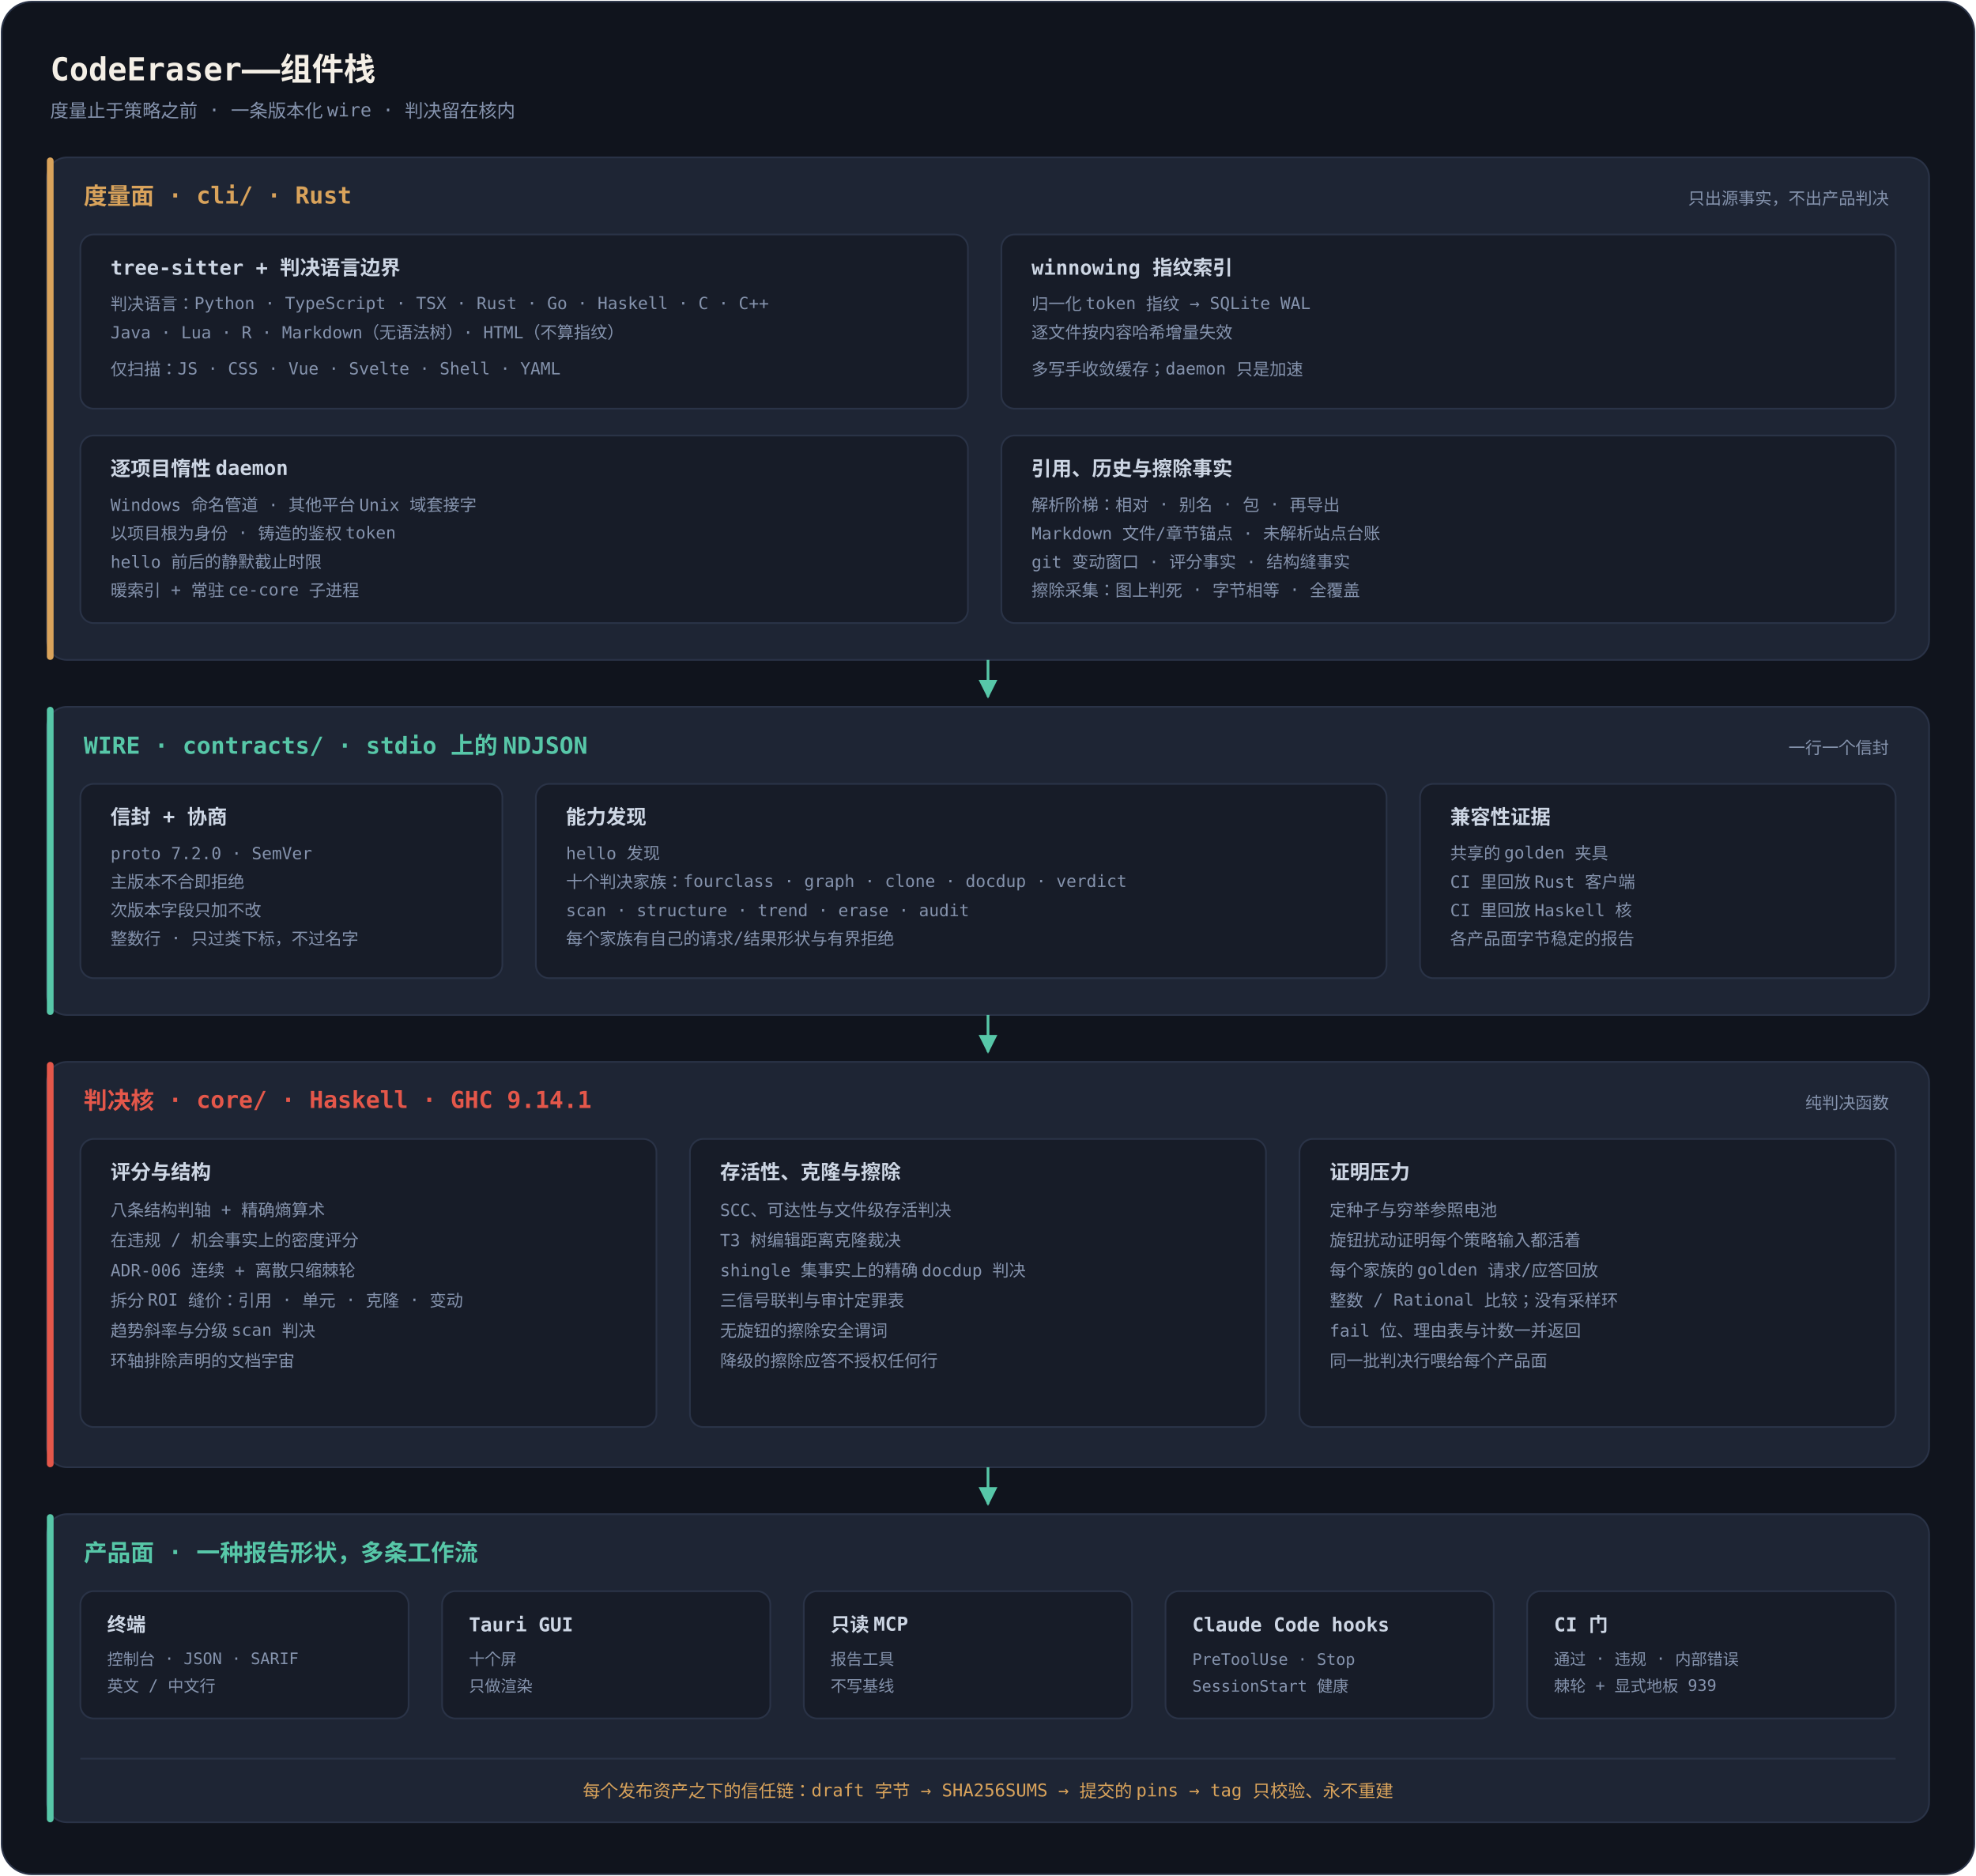
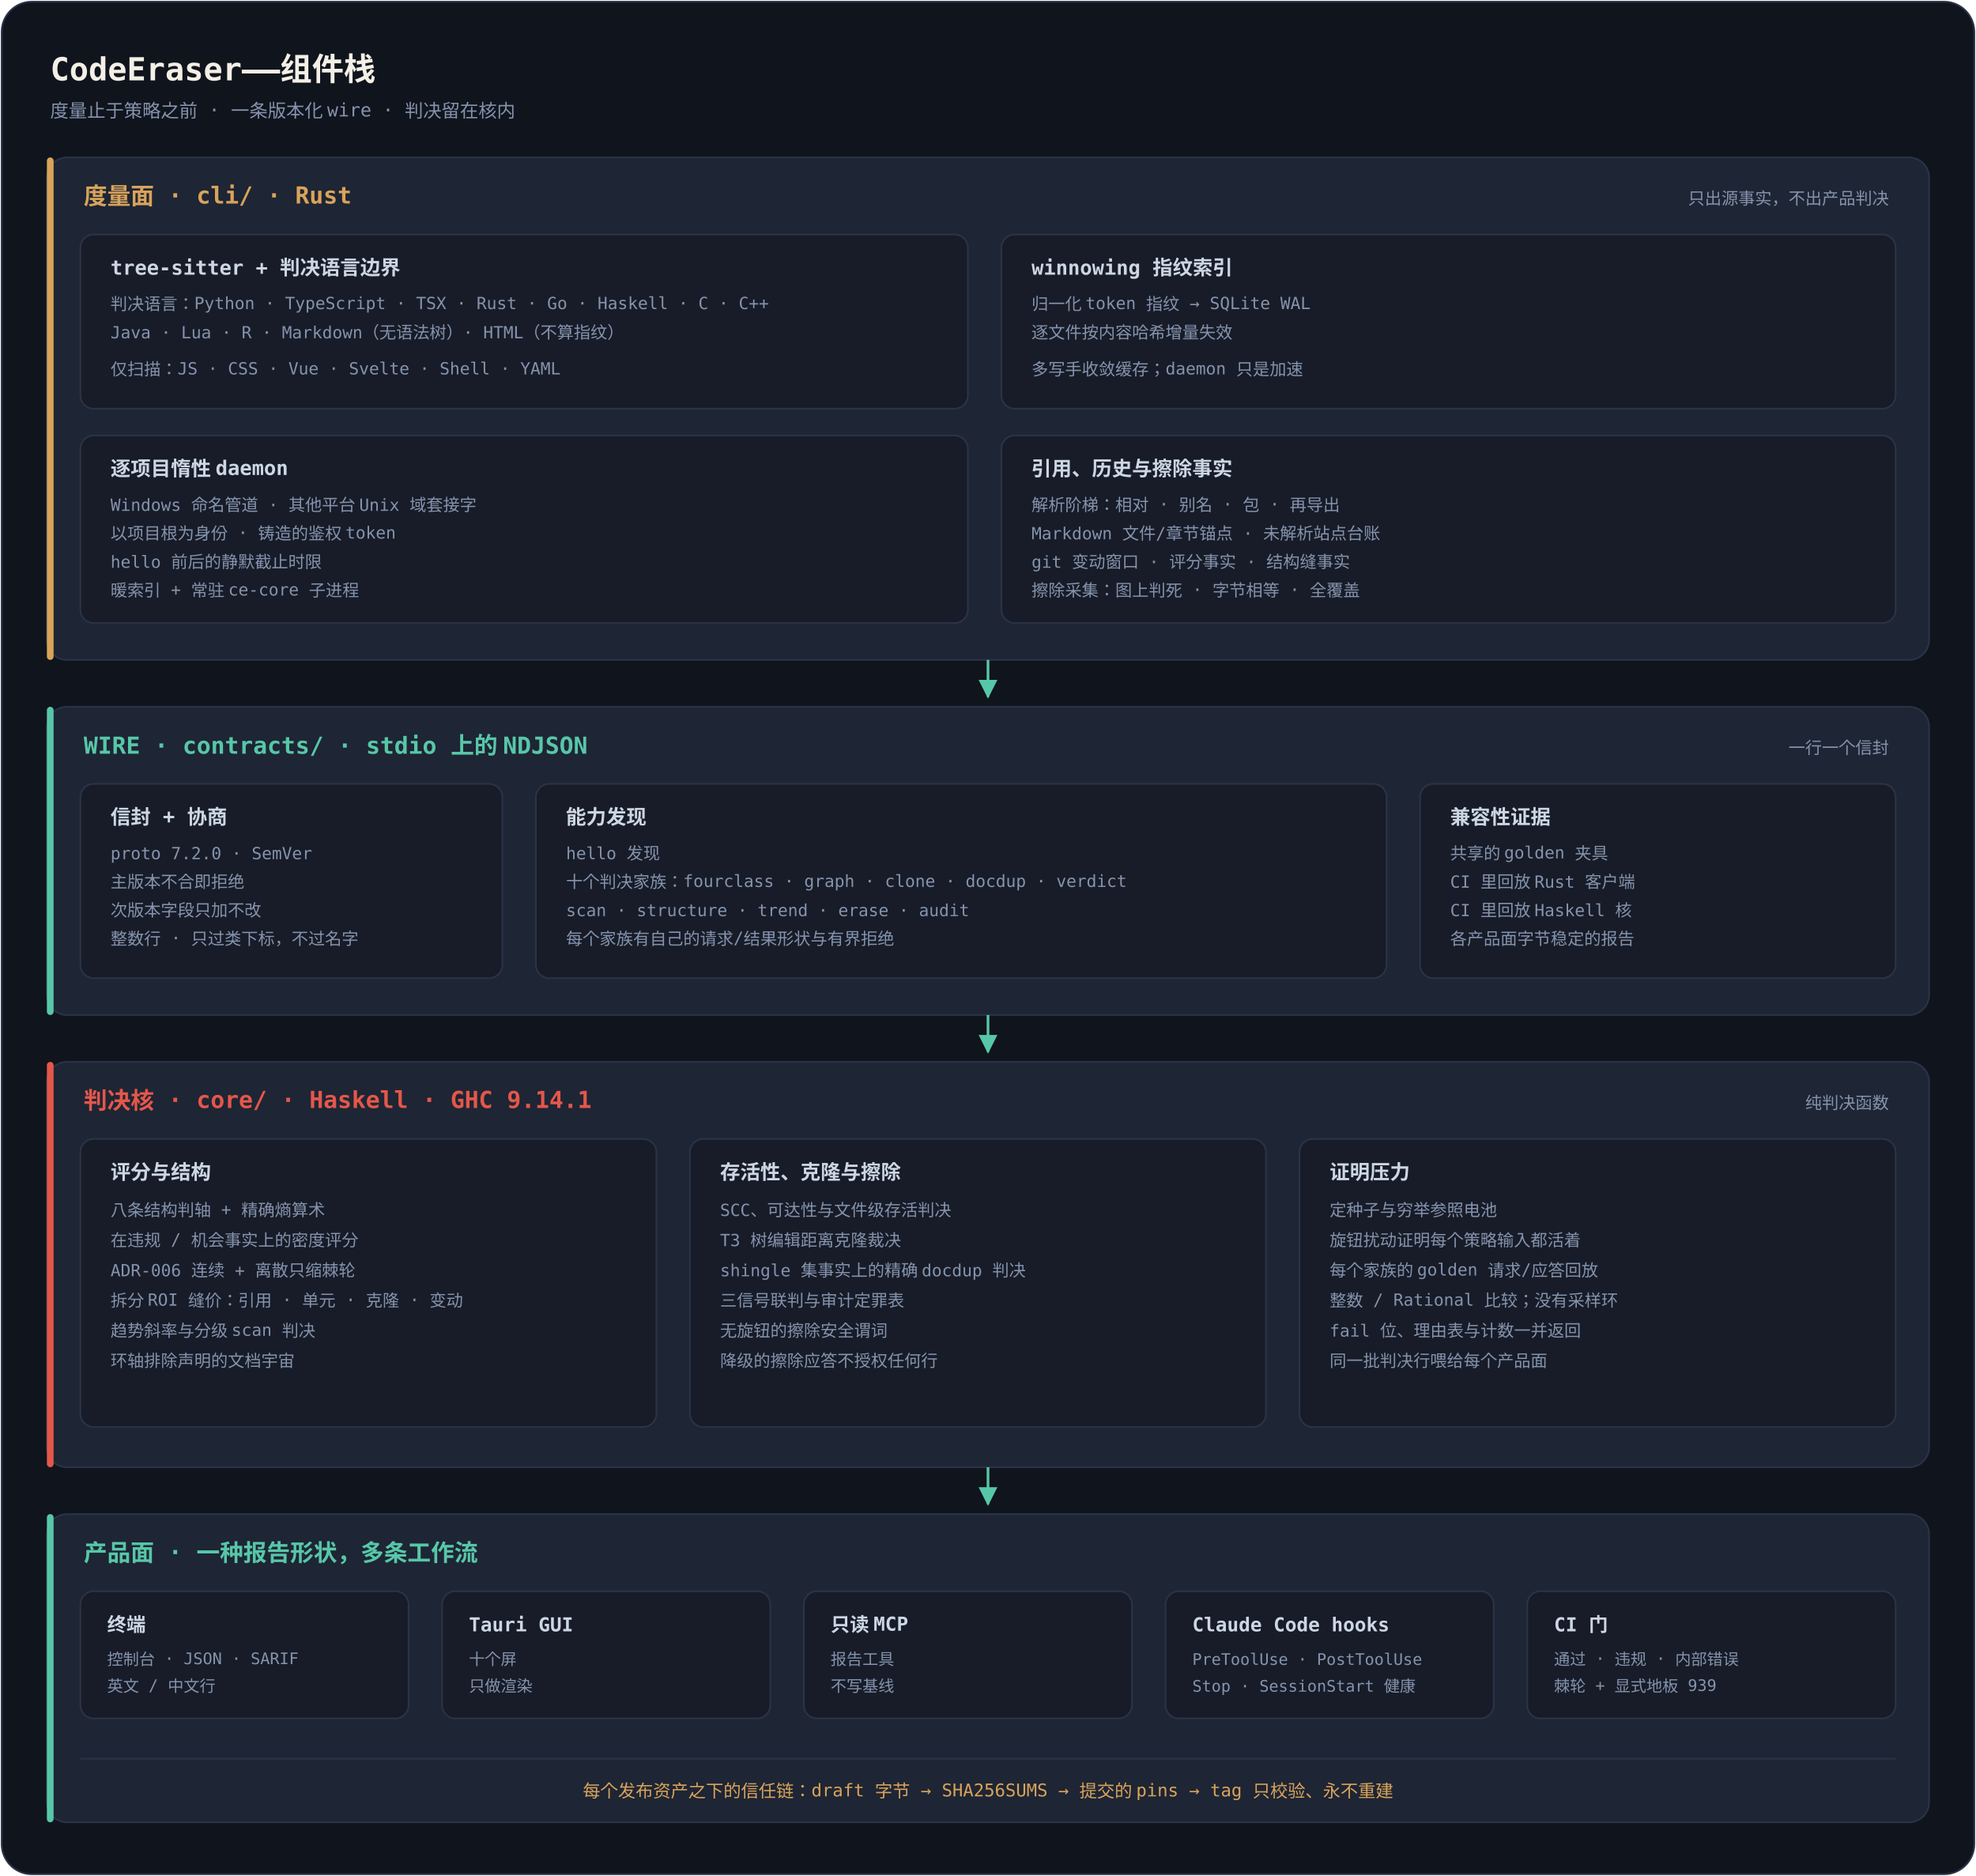
<svg xmlns="http://www.w3.org/2000/svg" viewBox="0 0 1180 1120" role="img" aria-label="CodeEraser 技术栈：Rust 度量、一条 NDJSON wire、Haskell 判决、产品面，以及发布钉扎链">
  <defs>
    <marker id="arrow" viewBox="0 0 10 10" refX="9" refY="5" markerWidth="7" markerHeight="7" orient="auto">
      <path d="M0 0 L10 5 L0 10 z" fill="#57c7a8" />
    </marker>
  </defs>
  <rect x="1" y="1" width="1178" height="1118" rx="18" fill="#10141d" stroke="#2a3347" />
  <g font-family="ui-monospace, 'Cascadia Mono', Consolas, 'SF Mono', 'Noto Sans SC', 'Microsoft YaHei', monospace">
    <text x="30" y="48" font-size="19" font-weight="600" fill="#f4efe6">CodeEraser——组件栈</text>
    <text x="30" y="70" font-size="11" fill="#8593ad">度量止于策略之前 · 一条版本化 wire · 判决留在核内</text>
    <g>
      <rect x="28" y="94" width="1124" height="300" rx="12" fill="#1e2534" stroke="#2a3347" />
      <rect x="28" y="94" width="4" height="300" rx="2" fill="#d9a35b" />
      <text x="50" y="122" font-size="14" font-weight="600" fill="#d9a35b">度量面 · cli/ · Rust</text>
      <text x="1128" y="122" font-size="10" text-anchor="end" fill="#8593ad">只出源事实，不出产品判决</text>
      <g fill="#171c28" stroke="#2a3347">
        <rect x="48" y="140" width="530" height="104" rx="8" />
        <rect x="598" y="140" width="534" height="104" rx="8" />
        <rect x="48" y="260" width="530" height="112" rx="8" />
        <rect x="598" y="260" width="534" height="112" rx="8" />
      </g>
      <g font-size="12" font-weight="600" fill="#cdd6e4">
        <text x="66" y="164">tree-sitter + 判决语言边界</text>
        <text x="616" y="164">winnowing 指纹索引</text>
        <text x="66" y="284">逐项目惰性 daemon</text>
        <text x="616" y="284">引用、历史与擦除事实</text>
      </g>
      <g font-size="10" fill="#8593ad">
        <text x="66" y="185">判决语言：Python · TypeScript · TSX · Rust · Go · Haskell · C · C++</text>
        <text x="66" y="202">Java · Lua · R · Markdown（无语法树）· HTML（不算指纹）</text>
        <text x="66" y="224">仅扫描：JS · CSS · Vue · Svelte · Shell · YAML</text>
        <text x="616" y="185">归一化 token 指纹 → SQLite WAL</text>
        <text x="616" y="202">逐文件按内容哈希增量失效</text>
        <text x="616" y="224">多写手收敛缓存；daemon 只是加速</text>
        <text x="66" y="305">Windows 命名管道 · 其他平台 Unix 域套接字</text>
        <text x="66" y="322">以项目根为身份 · 铸造的鉴权 token</text>
        <text x="66" y="339">hello 前后的静默截止时限</text>
        <text x="66" y="356">暖索引 + 常驻 ce-core 子进程</text>
        <text x="616" y="305">解析阶梯：相对 · 别名 · 包 · 再导出</text>
        <text x="616" y="322">Markdown 文件/章节锚点 · 未解析站点台账</text>
        <text x="616" y="339">git 变动窗口 · 评分事实 · 结构缝事实</text>
        <text x="616" y="356">擦除采集：图上判死 · 字节相等 · 全覆盖</text>
      </g>
    </g>
    <path d="M590 394 V416" stroke="#57c7a8" stroke-width="1.6" marker-end="url(#arrow)" />
    <g>
      <rect x="28" y="422" width="1124" height="184" rx="12" fill="#1e2534" stroke="#2a3347" />
      <rect x="28" y="422" width="4" height="184" rx="2" fill="#57c7a8" />
      <text x="50" y="450" font-size="14" font-weight="600" fill="#57c7a8">WIRE · contracts/ · stdio 上的 NDJSON</text>
      <text x="1128" y="450" font-size="10" text-anchor="end" fill="#8593ad">一行一个信封</text>
      <g fill="#171c28" stroke="#2a3347">
        <rect x="48" y="468" width="252" height="116" rx="8" />
        <rect x="320" y="468" width="508" height="116" rx="8" />
        <rect x="848" y="468" width="284" height="116" rx="8" />
      </g>
      <g font-size="12" font-weight="600" fill="#cdd6e4">
        <text x="66" y="492">信封 + 协商</text>
        <text x="338" y="492">能力发现</text>
        <text x="866" y="492">兼容性证据</text>
      </g>
      <g font-size="10" fill="#8593ad">
        <text x="66" y="513">proto 7.2.0 · SemVer</text>
        <text x="66" y="530">主版本不合即拒绝</text>
        <text x="66" y="547">次版本字段只加不改</text>
        <text x="66" y="564">整数行 · 只过类下标，不过名字</text>
        <text x="338" y="513">hello 发现</text>
        <text x="338" y="530">十个判决家族：fourclass · graph · clone · docdup · verdict</text>
        <text x="338" y="547">scan · structure · trend · erase · audit</text>
        <text x="338" y="564">每个家族有自己的请求/结果形状与有界拒绝</text>
        <text x="866" y="513">共享的 golden 夹具</text>
        <text x="866" y="530">CI 里回放 Rust 客户端</text>
        <text x="866" y="547">CI 里回放 Haskell 核</text>
        <text x="866" y="564">各产品面字节稳定的报告</text>
      </g>
    </g>
    <path d="M590 606 V628" stroke="#57c7a8" stroke-width="1.6" marker-end="url(#arrow)" />
    <g>
      <rect x="28" y="634" width="1124" height="242" rx="12" fill="#1e2534" stroke="#2a3347" />
      <rect x="28" y="634" width="4" height="242" rx="2" fill="#e4574a" />
      <text x="50" y="662" font-size="14" font-weight="600" fill="#e4574a">判决核 · core/ · Haskell · GHC 9.14.1</text>
      <text x="1128" y="662" font-size="10" text-anchor="end" fill="#8593ad">纯判决函数</text>
      <g fill="#171c28" stroke="#2a3347">
        <rect x="48" y="680" width="344" height="172" rx="8" />
        <rect x="412" y="680" width="344" height="172" rx="8" />
        <rect x="776" y="680" width="356" height="172" rx="8" />
      </g>
      <g font-size="12" font-weight="600" fill="#cdd6e4">
        <text x="66" y="704">评分与结构</text>
        <text x="430" y="704">存活性、克隆与擦除</text>
        <text x="794" y="704">证明压力</text>
      </g>
      <g font-size="10" fill="#8593ad">
        <text x="66" y="726">八条结构判轴 + 精确熵算术</text>
        <text x="66" y="744">在违规 / 机会事实上的密度评分</text>
        <text x="66" y="762">ADR-006 连续 + 离散只缩棘轮</text>
        <text x="66" y="780">拆分 ROI 缝价：引用 · 单元 · 克隆 · 变动</text>
        <text x="66" y="798">趋势斜率与分级 scan 判决</text>
        <text x="66" y="816">环轴排除声明的文档宇宙</text>
        <text x="430" y="726">SCC、可达性与文件级存活判决</text>
        <text x="430" y="744">T3 树编辑距离克隆裁决</text>
        <text x="430" y="762">shingle 集事实上的精确 docdup 判决</text>
        <text x="430" y="780">三信号联判与审计定罪表</text>
        <text x="430" y="798">无旋钮的擦除安全谓词</text>
        <text x="430" y="816">降级的擦除应答不授权任何行</text>
        <text x="794" y="726">定种子与穷举参照电池</text>
        <text x="794" y="744">旋钮扰动证明每个策略输入都活着</text>
        <text x="794" y="762">每个家族的 golden 请求/应答回放</text>
        <text x="794" y="780">整数 / Rational 比较；没有采样环</text>
        <text x="794" y="798">fail 位、理由表与计数一并返回</text>
        <text x="794" y="816">同一批判决行喂给每个产品面</text>
      </g>
    </g>
    <path d="M590 876 V898" stroke="#57c7a8" stroke-width="1.6" marker-end="url(#arrow)" />
    <g>
      <rect x="28" y="904" width="1124" height="184" rx="12" fill="#1e2534" stroke="#2a3347" />
      <rect x="28" y="904" width="4" height="184" rx="2" fill="#57c7a8" />
      <text x="50" y="932" font-size="14" font-weight="600" fill="#57c7a8">产品面 · 一种报告形状，多条工作流</text>
      <g fill="#171c28" stroke="#2a3347">
        <rect x="48" y="950" width="196" height="76" rx="8" />
        <rect x="264" y="950" width="196" height="76" rx="8" />
        <rect x="480" y="950" width="196" height="76" rx="8" />
        <rect x="696" y="950" width="196" height="76" rx="8" />
        <rect x="912" y="950" width="220" height="76" rx="8" />
      </g>
      <g font-size="11.5" font-weight="600" fill="#cdd6e4">
        <text x="64" y="974">终端</text>
        <text x="280" y="974">Tauri GUI</text>
        <text x="496" y="974">只读 MCP</text>
        <text x="712" y="974">Claude Code hooks</text>
        <text x="928" y="974">CI 门</text>
      </g>
      <g font-size="9.5" fill="#8593ad">
        <text x="64" y="994">控制台 · JSON · SARIF</text>
        <text x="64" y="1010">英文 / 中文行</text>
        <text x="280" y="994">十个屏</text>
        <text x="280" y="1010">只做渲染</text>
        <text x="496" y="994">报告工具</text>
        <text x="496" y="1010">不写基线</text>
-         <text x="712" y="994">PreToolUse · Stop</text>
-         <text x="712" y="1010">SessionStart 健康</text>
+         <text x="712" y="994">PreToolUse · PostToolUse</text>
+         <text x="712" y="1010">Stop · SessionStart 健康</text>
        <text x="928" y="994">通过 · 违规 · 内部错误</text>
        <text x="928" y="1010">棘轮 + 显式地板 939</text>
      </g>
      <line x1="48" y1="1050" x2="1132" y2="1050" stroke="#2a3347" />
      <text x="590" y="1073" text-anchor="middle" font-size="10.5" fill="#d9a35b">每个发布资产之下的信任链：draft 字节 → SHA256SUMS → 提交的 pins → tag 只校验、永不重建</text>
    </g>
  </g>
</svg>
